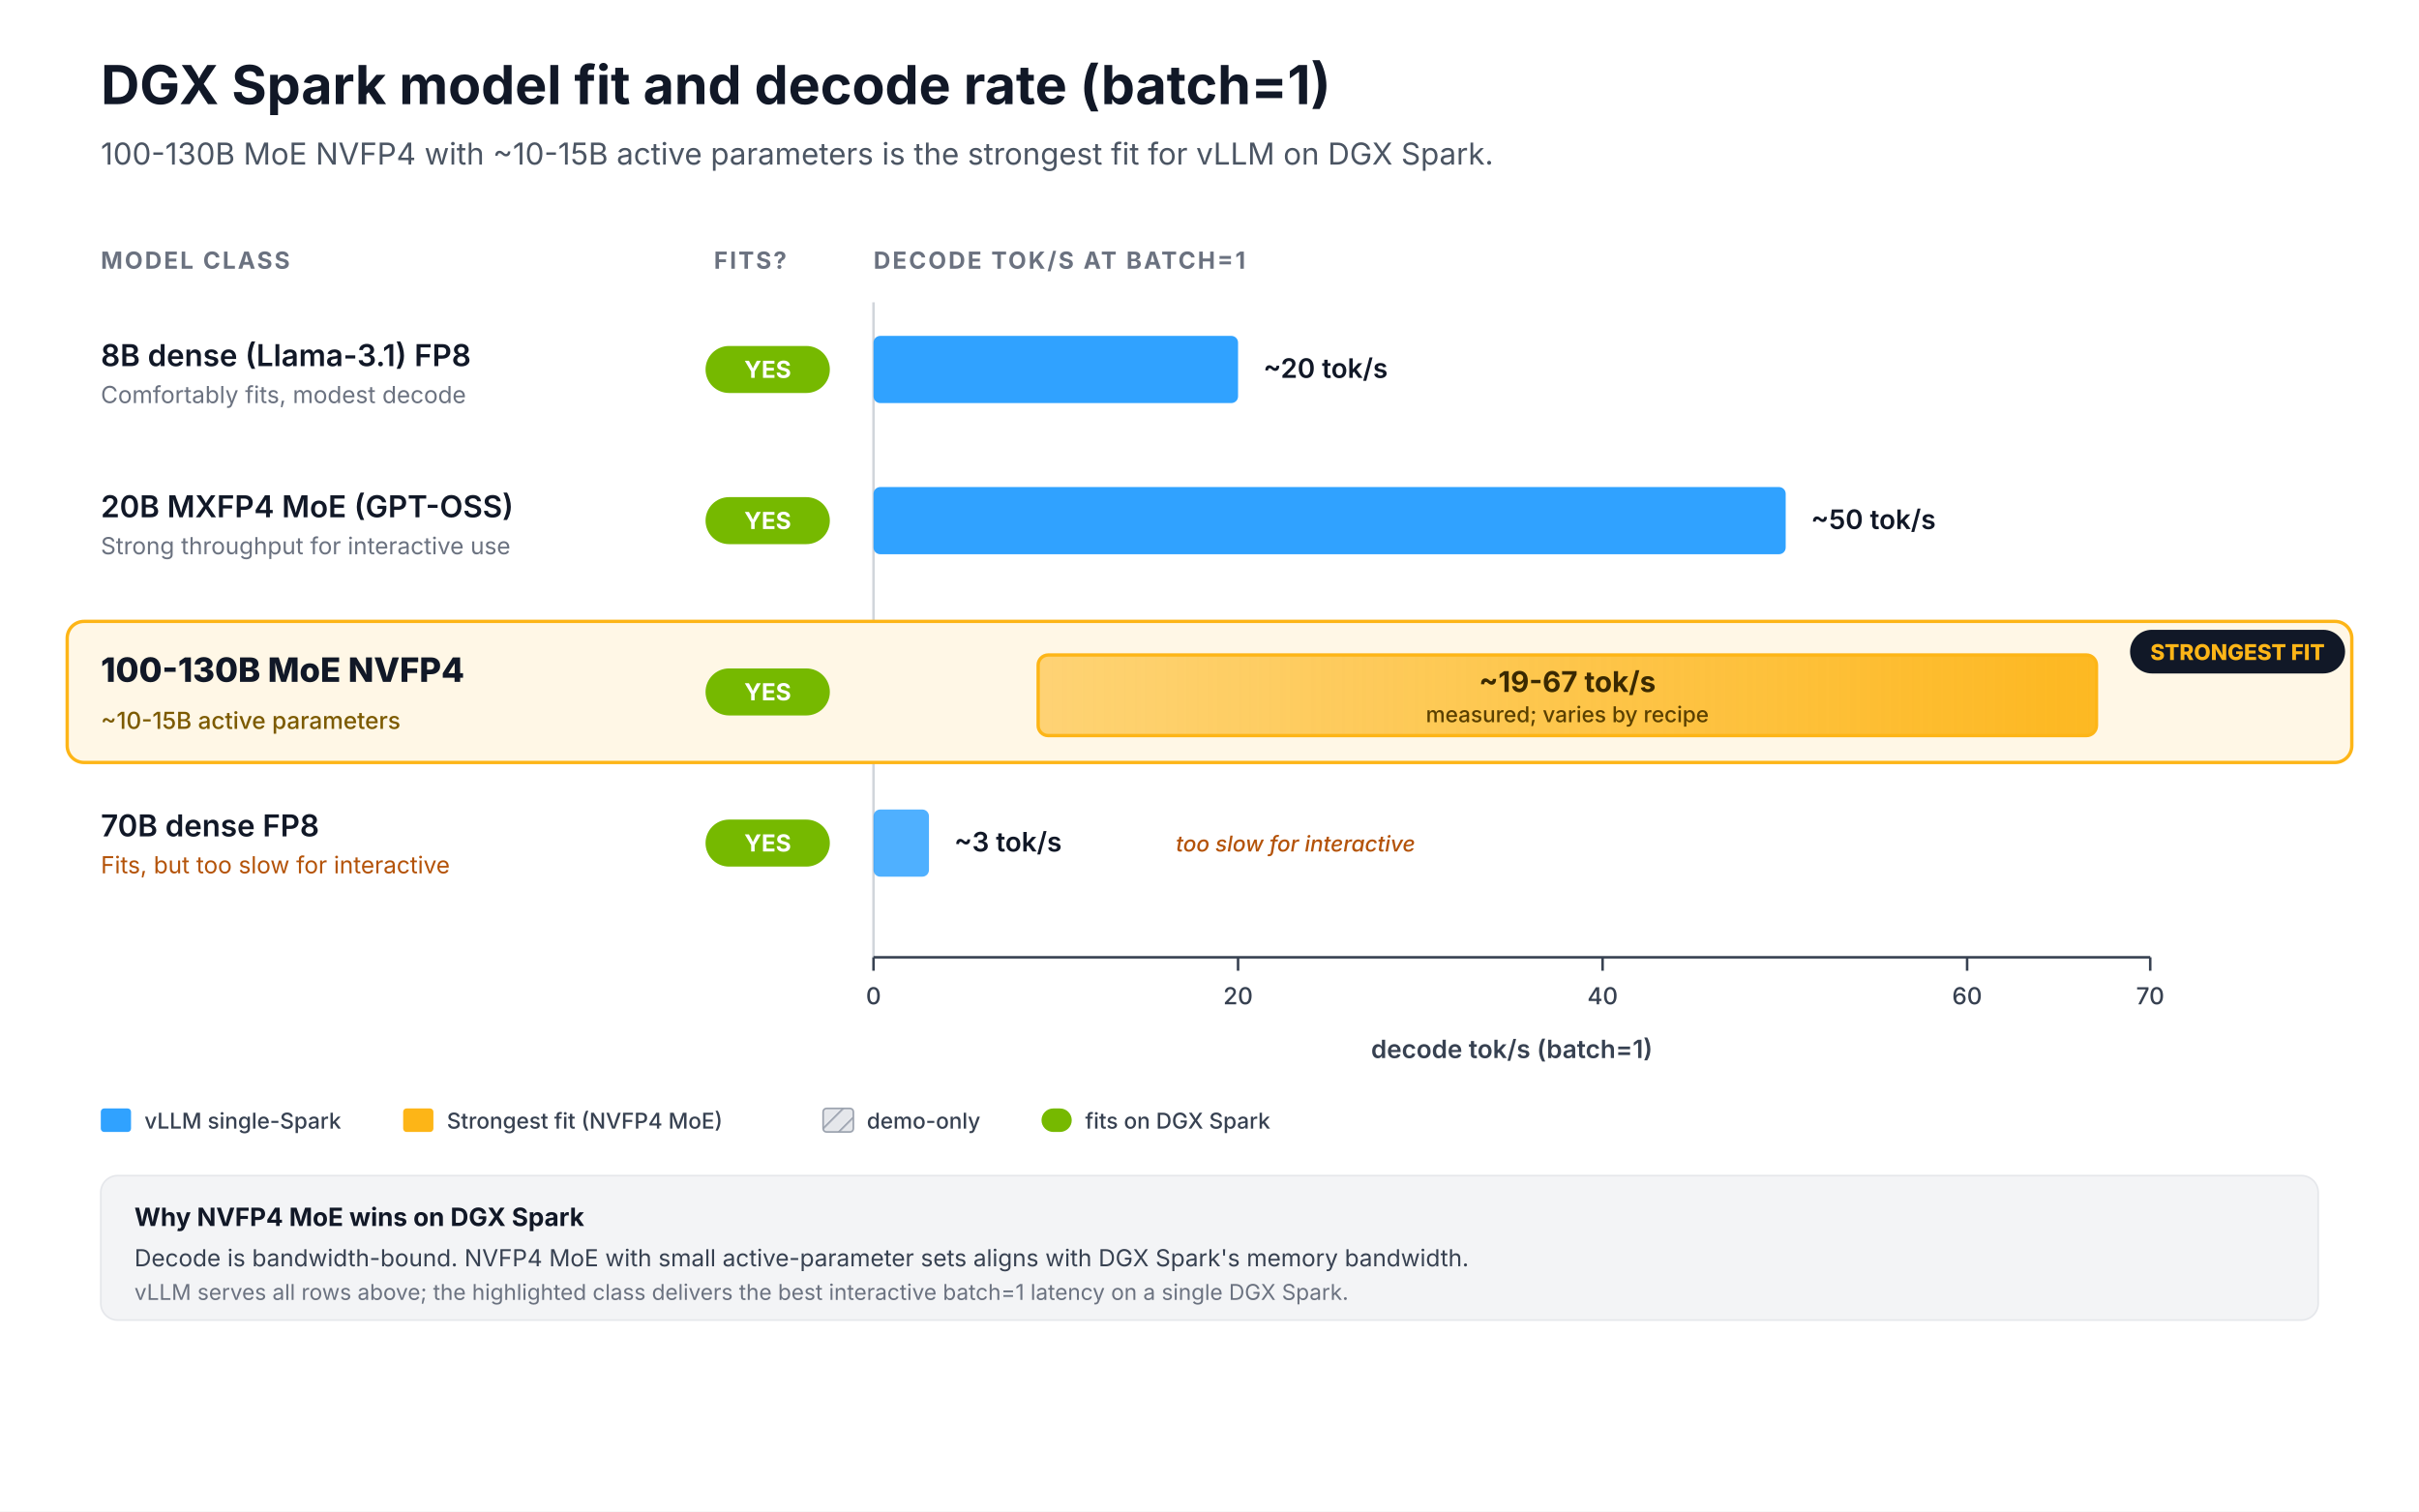
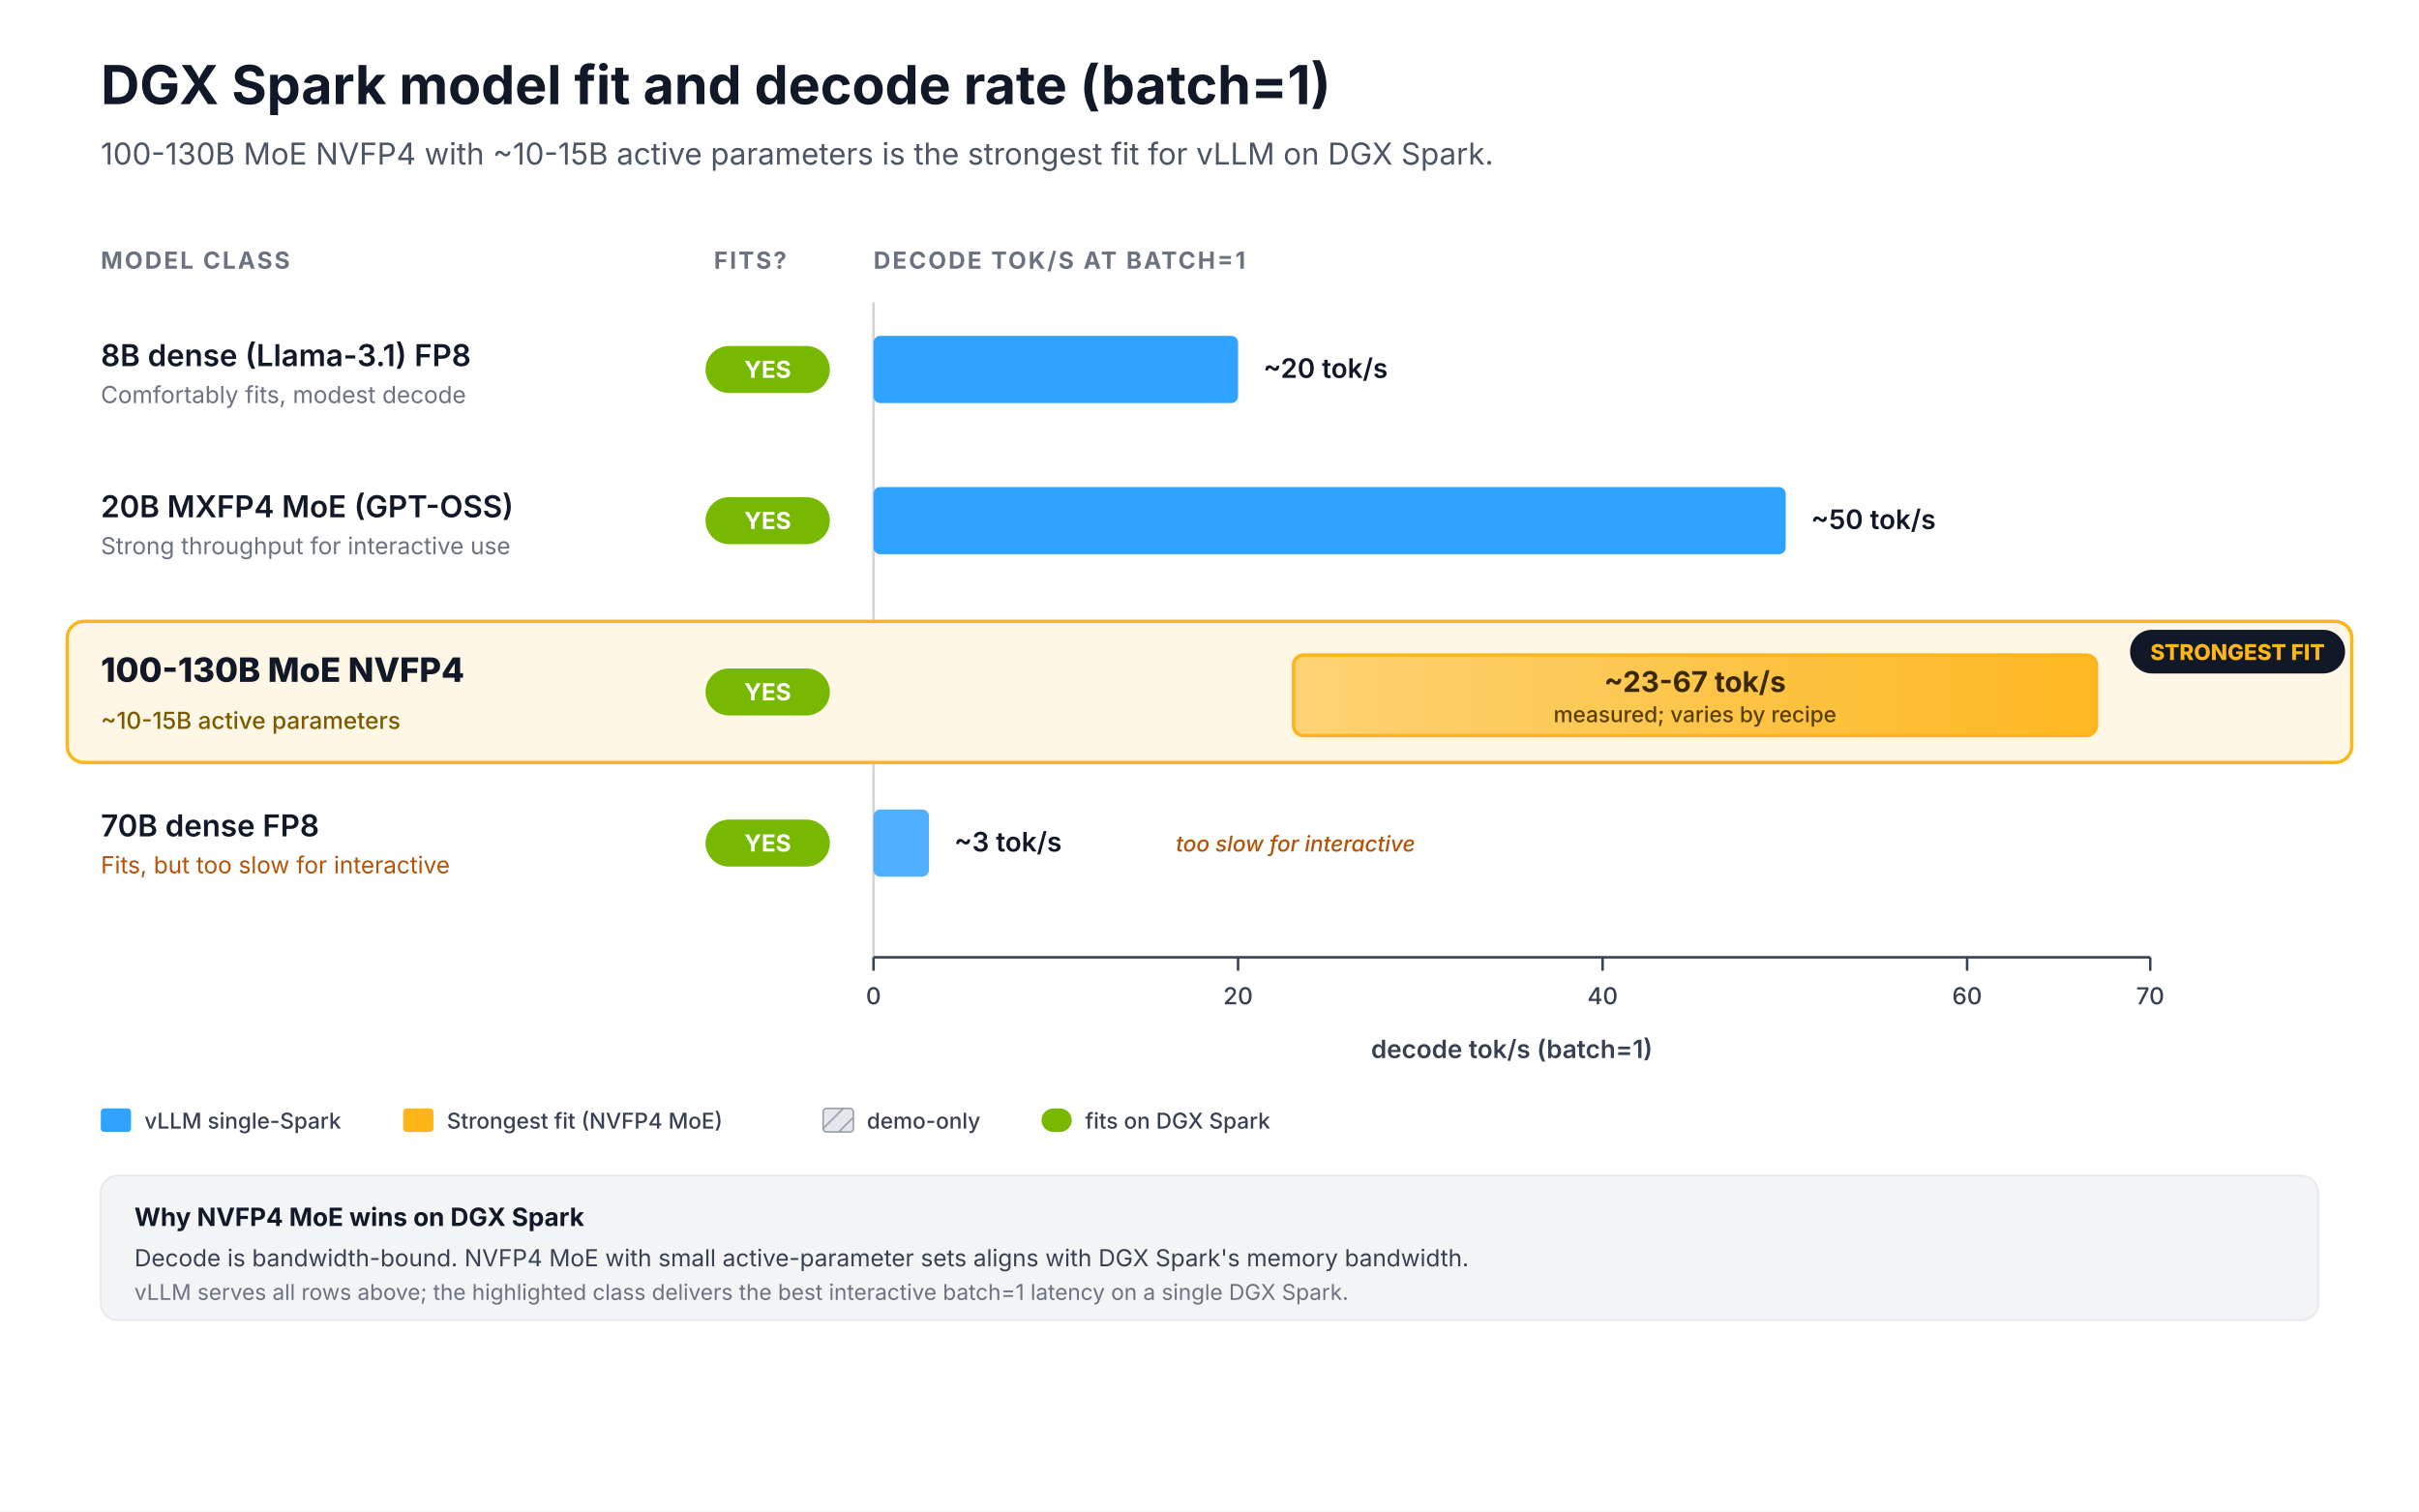
<svg xmlns="http://www.w3.org/2000/svg" viewBox="0 0 1440 900" font-family="Inter, Helvetica, Arial, sans-serif" role="img" aria-labelledby="figTitle figDesc">
  <defs>
    <pattern id="hatch" patternUnits="userSpaceOnUse" width="8" height="8" patternTransform="rotate(45)">
      <rect width="8" height="8" fill="#e5e7eb" />
      <line x1="0" y1="0" x2="0" y2="8" stroke="#9ca3af" stroke-width="2" />
    </pattern>
    <linearGradient id="highlightFill" x1="0" y1="0" x2="1" y2="0">
      <stop offset="0%" stop-color="#fdb517" stop-opacity="0.55" />
      <stop offset="100%" stop-color="#fdb517" stop-opacity="0.95" />
    </linearGradient>
  </defs>
  <rect x="0" y="0" width="1440" height="900" fill="#ffffff" />
  <text x="60" y="62" font-size="32" font-weight="700" fill="#111827">DGX Spark model fit and decode rate (batch=1)</text>
  <text x="60" y="98" font-size="18" font-weight="400" fill="#4b5563">100-130B MoE NVFP4 with ~10-15B active parameters is the strongest fit for vLLM on DGX Spark.</text>
  <text x="60" y="160" font-size="14" font-weight="700" fill="#6b7280" letter-spacing="1.2">MODEL CLASS</text>
  <text x="425" y="160" font-size="14" font-weight="700" fill="#6b7280" letter-spacing="1.2">FITS?</text>
  <text x="520" y="160" font-size="14" font-weight="700" fill="#6b7280" letter-spacing="1.2">DECODE TOK/S AT BATCH=1</text>
  <line x1="520" y1="180" x2="520" y2="570" stroke="#d1d5db" stroke-width="1.5" />
  <text x="60" y="218" font-size="18" font-weight="600" fill="#111827">8B dense (Llama-3.1) FP8</text>
  <text x="60" y="240" font-size="14" font-weight="400" fill="#6b7280">Comfortably fits, modest decode</text>
  <rect x="420" y="206" width="74" height="28" rx="14" fill="#76b900" />
  <text x="457" y="225" font-size="14" font-weight="700" fill="#ffffff" text-anchor="middle">YES</text>
  <rect x="520" y="200" width="217" height="40" rx="4" fill="#30a2ff" />
  <text x="752" y="225" font-size="16" font-weight="600" fill="#111827">~20 tok/s</text>
  <text x="60" y="308" font-size="18" font-weight="600" fill="#111827">20B MXFP4 MoE (GPT-OSS)</text>
  <text x="60" y="330" font-size="14" font-weight="400" fill="#6b7280">Strong throughput for interactive use</text>
  <rect x="420" y="296" width="74" height="28" rx="14" fill="#76b900" />
  <text x="457" y="315" font-size="14" font-weight="700" fill="#ffffff" text-anchor="middle">YES</text>
  <rect x="520" y="290" width="543" height="40" rx="4" fill="#30a2ff" />
  <text x="1078" y="315" font-size="16" font-weight="600" fill="#111827">~50 tok/s</text>
  <rect x="40" y="370" width="1360" height="84" rx="10" fill="#fff7e6" stroke="#fdb517" stroke-width="2" />
  <text x="60" y="406" font-size="20" font-weight="800" fill="#111827">100-130B MoE NVFP4</text>
  <text x="60" y="434" font-size="14" font-weight="500" fill="#7c5a00">~10-15B active parameters</text>
  <rect x="420" y="398" width="74" height="28" rx="14" fill="#76b900" />
  <text x="457" y="417" font-size="14" font-weight="700" fill="#ffffff" text-anchor="middle">YES</text>
-   <rect x="618" y="390" width="630" height="48" rx="6" fill="url(#highlightFill)" stroke="#fdb517" stroke-width="2" />
-   <text x="933" y="412" font-size="17" font-weight="700" fill="#3a2900" text-anchor="middle">~19-67 tok/s</text>
-   <text x="933" y="430" font-size="13" font-weight="500" fill="#5a4000" text-anchor="middle">measured; varies by recipe</text>
+   <rect x="770" y="390" width="478" height="48" rx="6" fill="url(#highlightFill)" stroke="#fdb517" stroke-width="2" />
+   <text x="1009" y="412" font-size="17" font-weight="700" fill="#3a2900" text-anchor="middle">~23-67 tok/s</text>
+   <text x="1009" y="430" font-size="13" font-weight="500" fill="#5a4000" text-anchor="middle">measured; varies by recipe</text>
  <rect x="1268" y="375" width="128" height="26" rx="13" fill="#111827" />
  <text x="1332" y="393" font-size="13" font-weight="800" fill="#fdb517" text-anchor="middle">STRONGEST FIT</text>
  <text x="60" y="498" font-size="18" font-weight="600" fill="#111827">70B dense FP8</text>
  <text x="60" y="520" font-size="14" font-weight="400" fill="#b45309">Fits, but too slow for interactive</text>
  <rect x="420" y="488" width="74" height="28" rx="14" fill="#76b900" />
  <text x="457" y="507" font-size="14" font-weight="700" fill="#ffffff" text-anchor="middle">YES</text>
  <rect x="520" y="482" width="33" height="40" rx="4" fill="#30a2ff" opacity="0.85" />
  <text x="568" y="507" font-size="16" font-weight="600" fill="#111827">~3 tok/s</text>
  <text x="700" y="507" font-size="13" font-weight="500" fill="#b45309" font-style="italic">too slow for interactive</text>
  <line x1="520" y1="570" x2="1280" y2="570" stroke="#374151" stroke-width="1.5" />
  <line x1="520" y1="570" x2="520" y2="578" stroke="#374151" stroke-width="1.5" />
  <text x="520" y="598" font-size="14" font-weight="500" fill="#374151" text-anchor="middle">0</text>
  <line x1="737" y1="570" x2="737" y2="578" stroke="#374151" stroke-width="1.5" />
  <text x="737" y="598" font-size="14" font-weight="500" fill="#374151" text-anchor="middle">20</text>
  <line x1="954" y1="570" x2="954" y2="578" stroke="#374151" stroke-width="1.5" />
  <text x="954" y="598" font-size="14" font-weight="500" fill="#374151" text-anchor="middle">40</text>
  <line x1="1171" y1="570" x2="1171" y2="578" stroke="#374151" stroke-width="1.5" />
  <text x="1171" y="598" font-size="14" font-weight="500" fill="#374151" text-anchor="middle">60</text>
  <line x1="1280" y1="570" x2="1280" y2="578" stroke="#374151" stroke-width="1.5" />
  <text x="1280" y="598" font-size="14" font-weight="500" fill="#374151" text-anchor="middle">70</text>
  <text x="900" y="630" font-size="15" font-weight="600" fill="#374151" text-anchor="middle">decode tok/s (batch=1)</text>
  <g transform="translate(60, 660)">
    <rect x="0" y="0" width="18" height="14" rx="2" fill="#30a2ff" />
    <text x="26" y="12" font-size="13" font-weight="500" fill="#374151">vLLM single-Spark</text>
    <rect x="180" y="0" width="18" height="14" rx="2" fill="#fdb517" />
    <text x="206" y="12" font-size="13" font-weight="500" fill="#374151">Strongest fit (NVFP4 MoE)</text>
    <rect x="430" y="0" width="18" height="14" rx="2" fill="url(#hatch)" stroke="#9ca3af" stroke-width="1" />
    <text x="456" y="12" font-size="13" font-weight="500" fill="#374151">demo-only</text>
    <rect x="560" y="0" width="18" height="14" rx="7" fill="#76b900" />
    <text x="586" y="12" font-size="13" font-weight="500" fill="#374151">fits on DGX Spark</text>
  </g>
  <rect x="60" y="700" width="1320" height="86" rx="10" fill="#f3f4f6" stroke="#e5e7eb" stroke-width="1" />
  <text x="80" y="730" font-size="15" font-weight="700" fill="#111827">Why NVFP4 MoE wins on DGX Spark</text>
  <text x="80" y="754" font-size="14" font-weight="400" fill="#374151">Decode is bandwidth-bound. NVFP4 MoE with small active-parameter sets aligns with DGX Spark's memory bandwidth.</text>
  <text x="80" y="774" font-size="13" font-weight="400" fill="#6b7280">vLLM serves all rows above; the highlighted class delivers the best interactive batch=1 latency on a single DGX Spark.</text>
</svg>
